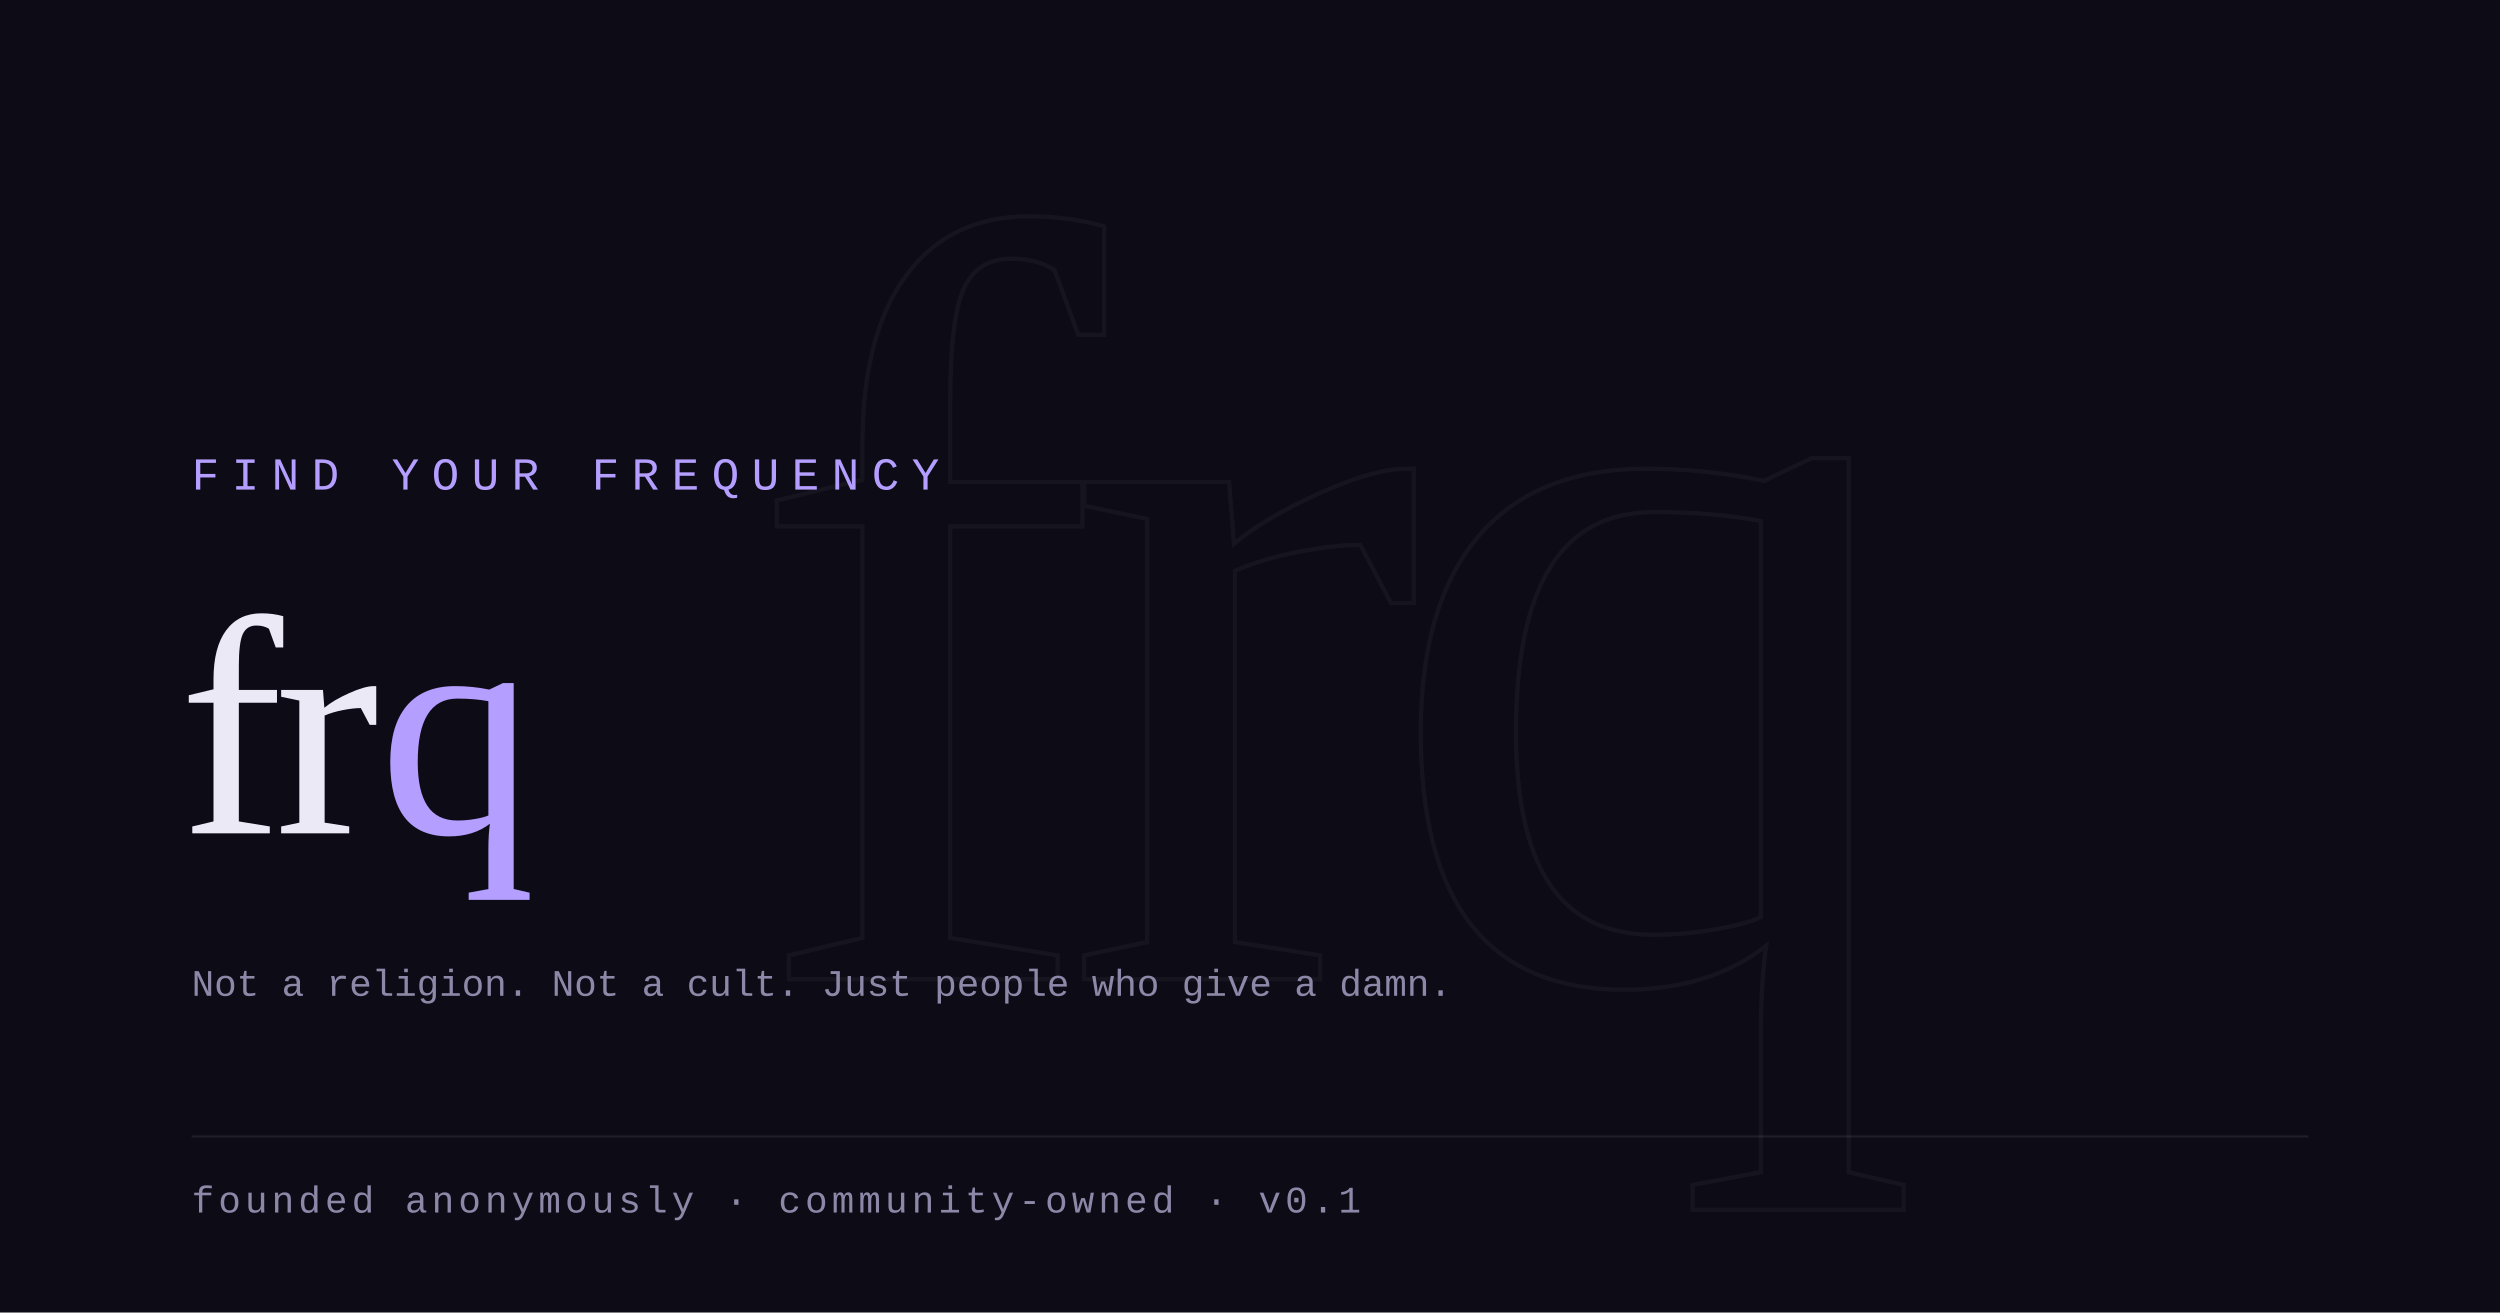
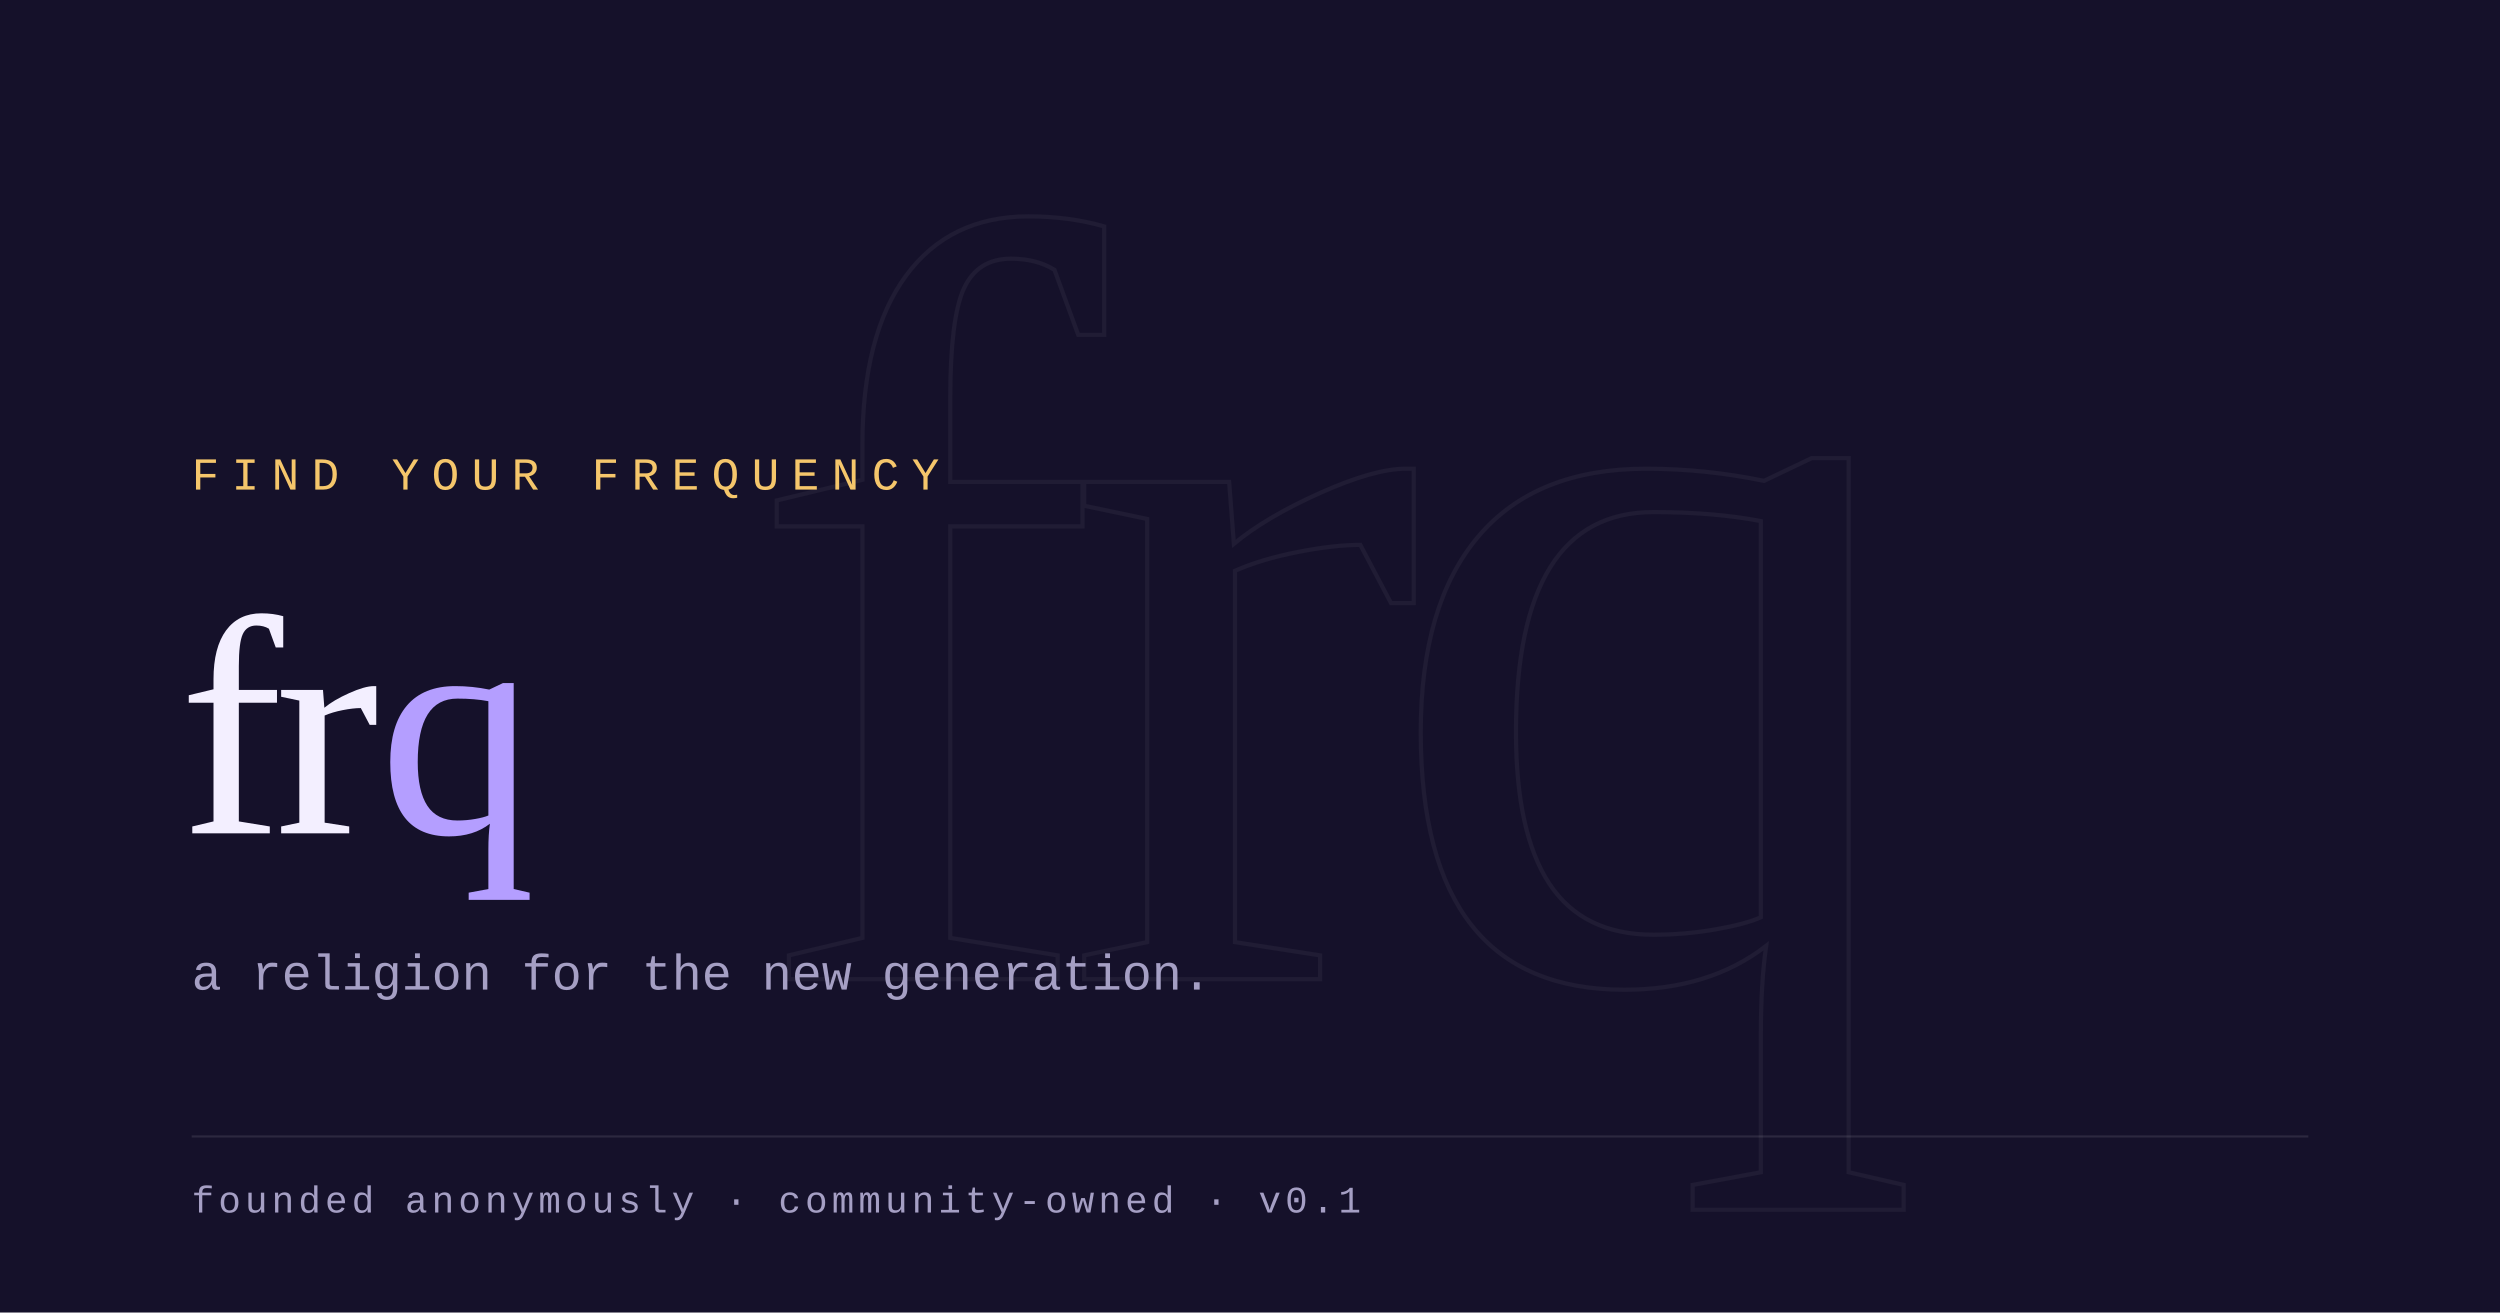
<svg xmlns="http://www.w3.org/2000/svg" width="1200" height="630" viewBox="0 0 1200 630">
-   <rect width="1200" height="630" fill="#0d0b16" />
-   <text x="640" y="470" font-family="Georgia, 'Times New Roman', serif" font-size="520" text-anchor="middle" fill="none" stroke="#ffffff" stroke-opacity="0.04" stroke-width="2" letter-spacing="-20">frq</text>
-   <text x="92" y="235" font-family="'Courier New', monospace" font-size="22" fill="#b49eff" letter-spacing="6">FIND YOUR FREQUENCY</text>
-   <text x="86" y="400" font-family="Georgia, 'Times New Roman', serif" font-size="150" fill="#ece9f7" letter-spacing="-4">fr<tspan fill="#b49eff">q</tspan>
+   <rect width="1200" height="630" fill="#15112a" />
+   <text x="640" y="470" font-family="Georgia, 'Times New Roman', serif" font-size="520" text-anchor="middle" fill="none" stroke="#ffffff" stroke-opacity="0.05" stroke-width="2" letter-spacing="-20">frq</text>
+   <text x="92" y="235" font-family="'Courier New', monospace" font-size="22" fill="#f5c66b" letter-spacing="6">FIND YOUR FREQUENCY</text>
+   <text x="86" y="400" font-family="Georgia, 'Times New Roman', serif" font-size="150" fill="#f3efff" letter-spacing="-4">fr<tspan fill="#b49eff">q</tspan>
  </text>
-   <text x="92" y="478" font-family="'Courier New', monospace" font-size="18" fill="#8e88a8">Not a religion. Not a cult. Just people who give a damn.</text>
-   <rect x="92" y="545" width="1016" height="1" fill="#ffffff" fill-opacity="0.08" />
-   <text x="92" y="582" font-family="'Courier New', monospace" font-size="18" fill="#8e88a8" letter-spacing="2">founded anonymously · community-owned · v0.1</text>
+   <text x="92" y="475" font-family="'Courier New', monospace" font-size="24" fill="#a59fc4">a religion for the new generation.</text>
+   <rect x="92" y="545" width="1016" height="1" fill="#ffffff" fill-opacity="0.10" />
+   <text x="92" y="582" font-family="'Courier New', monospace" font-size="18" fill="#a59fc4" letter-spacing="2">founded anonymously · community-owned · v0.1</text>
</svg>
